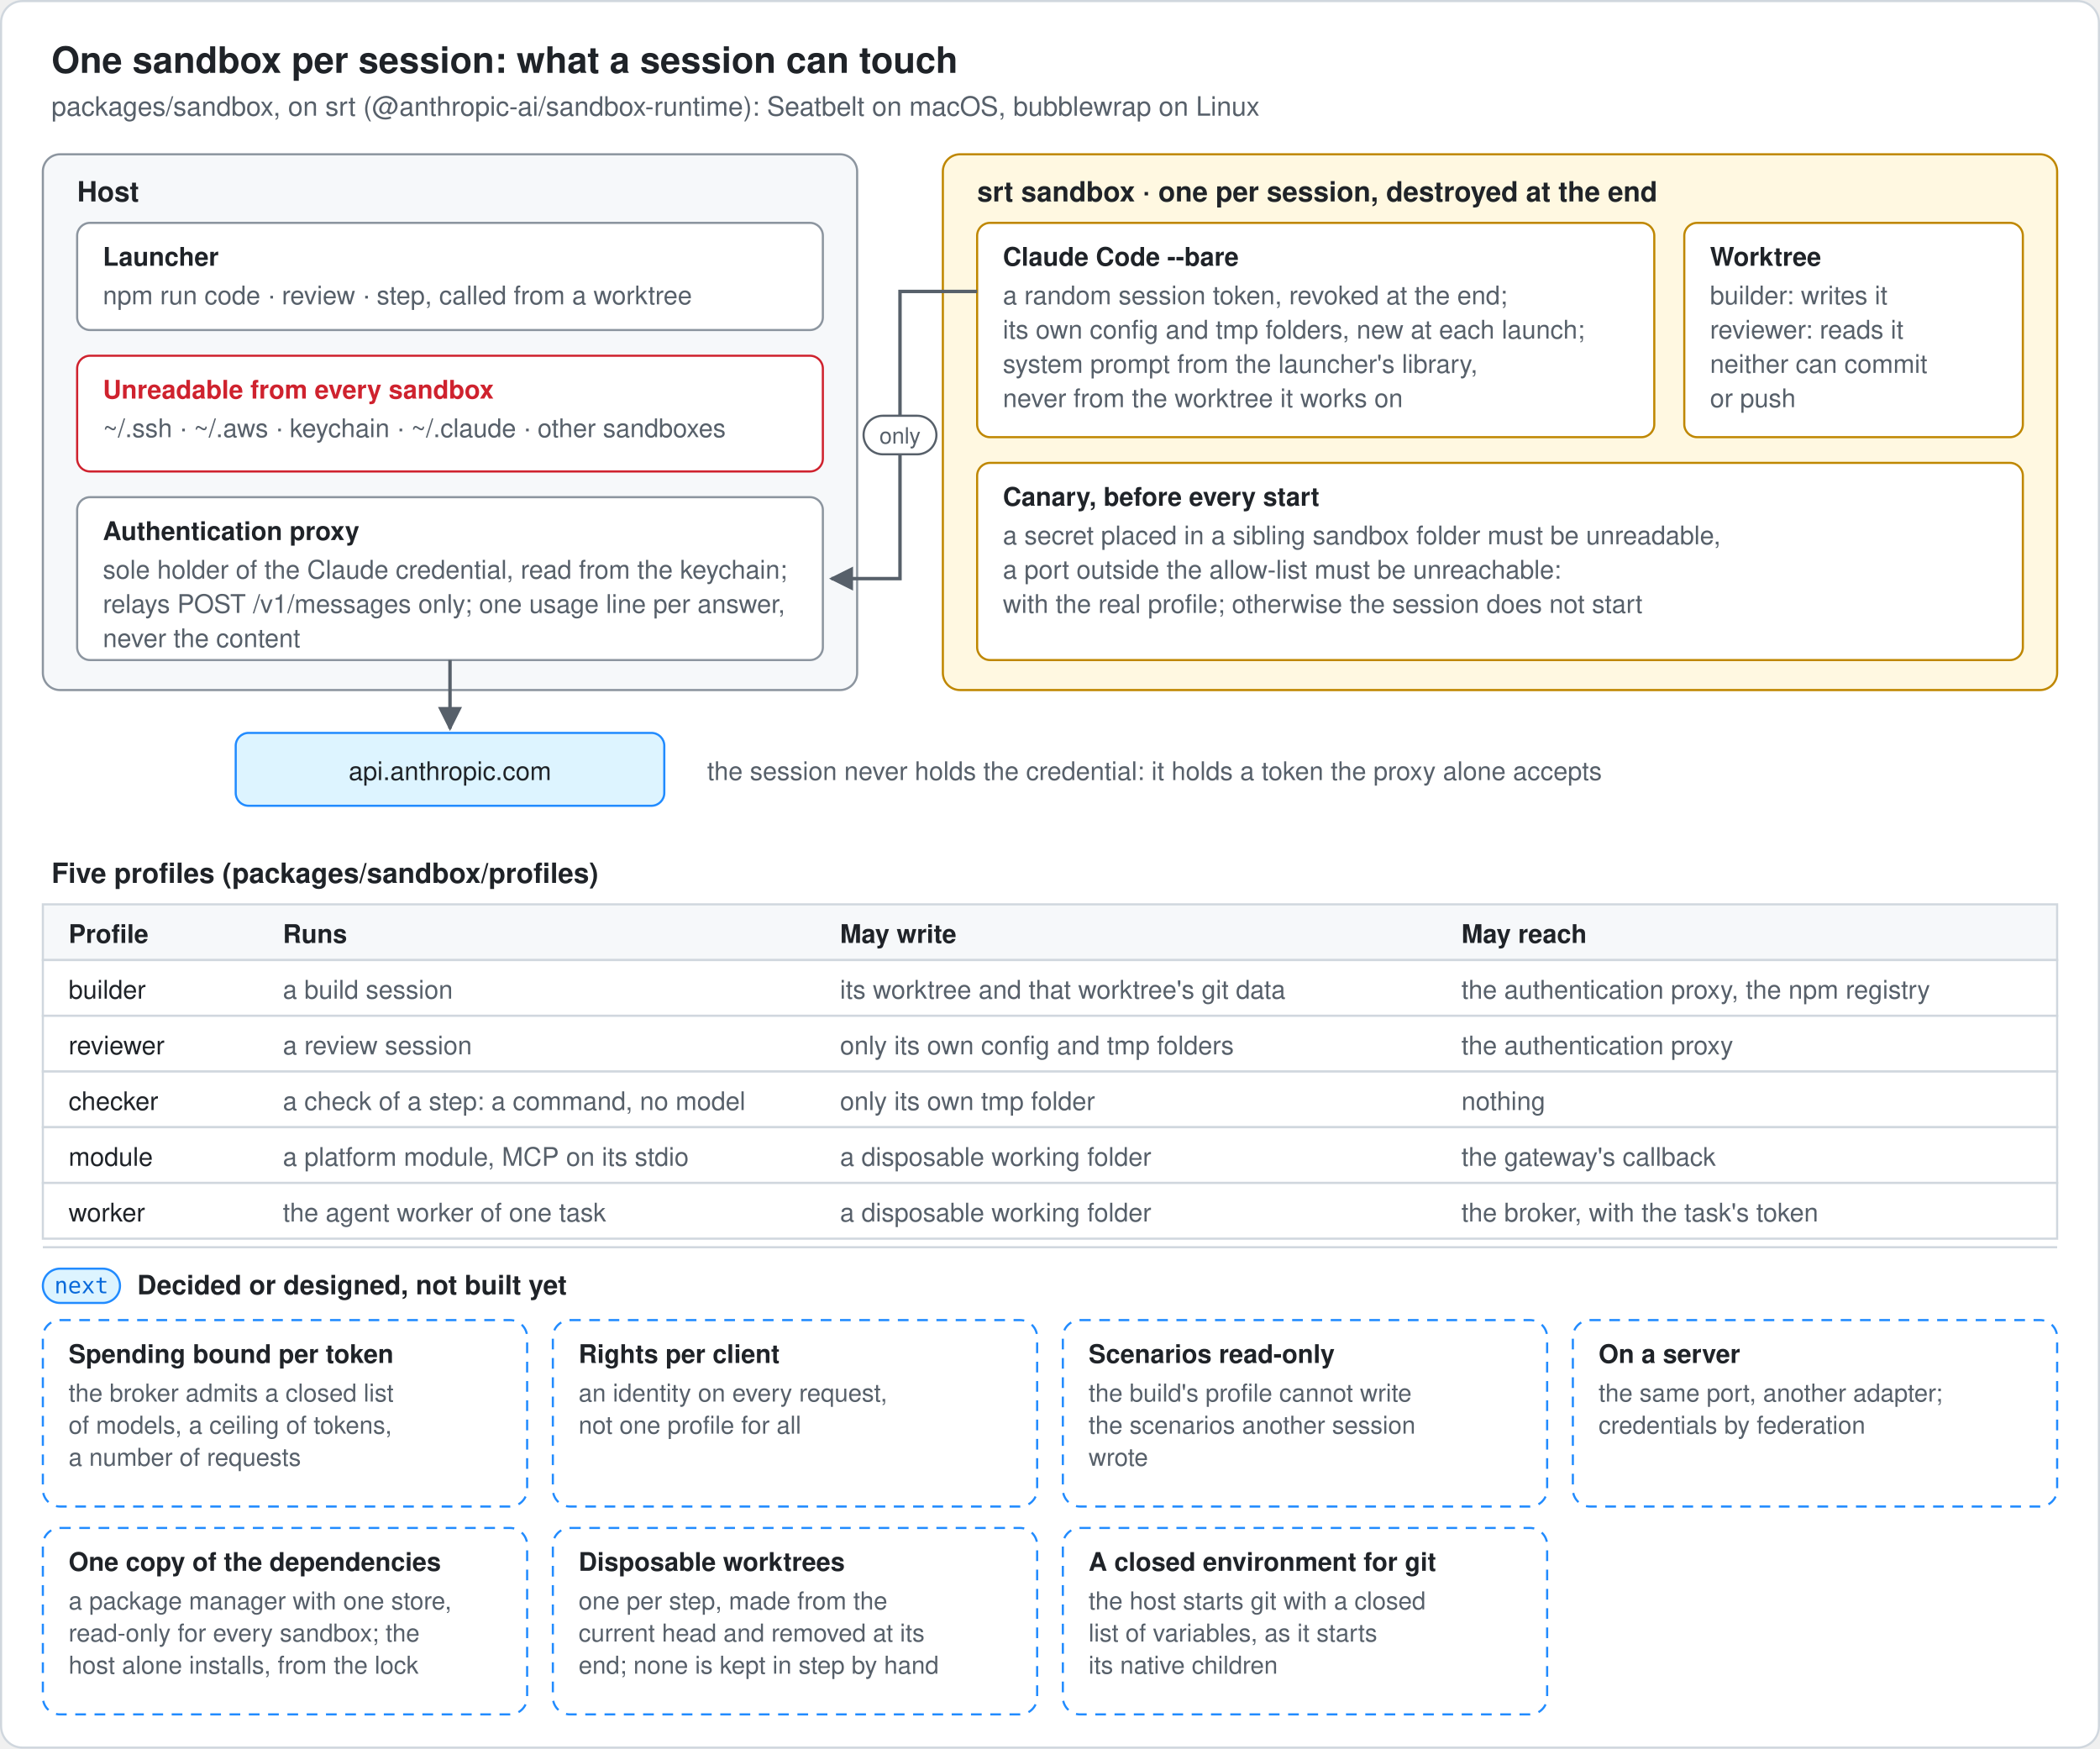
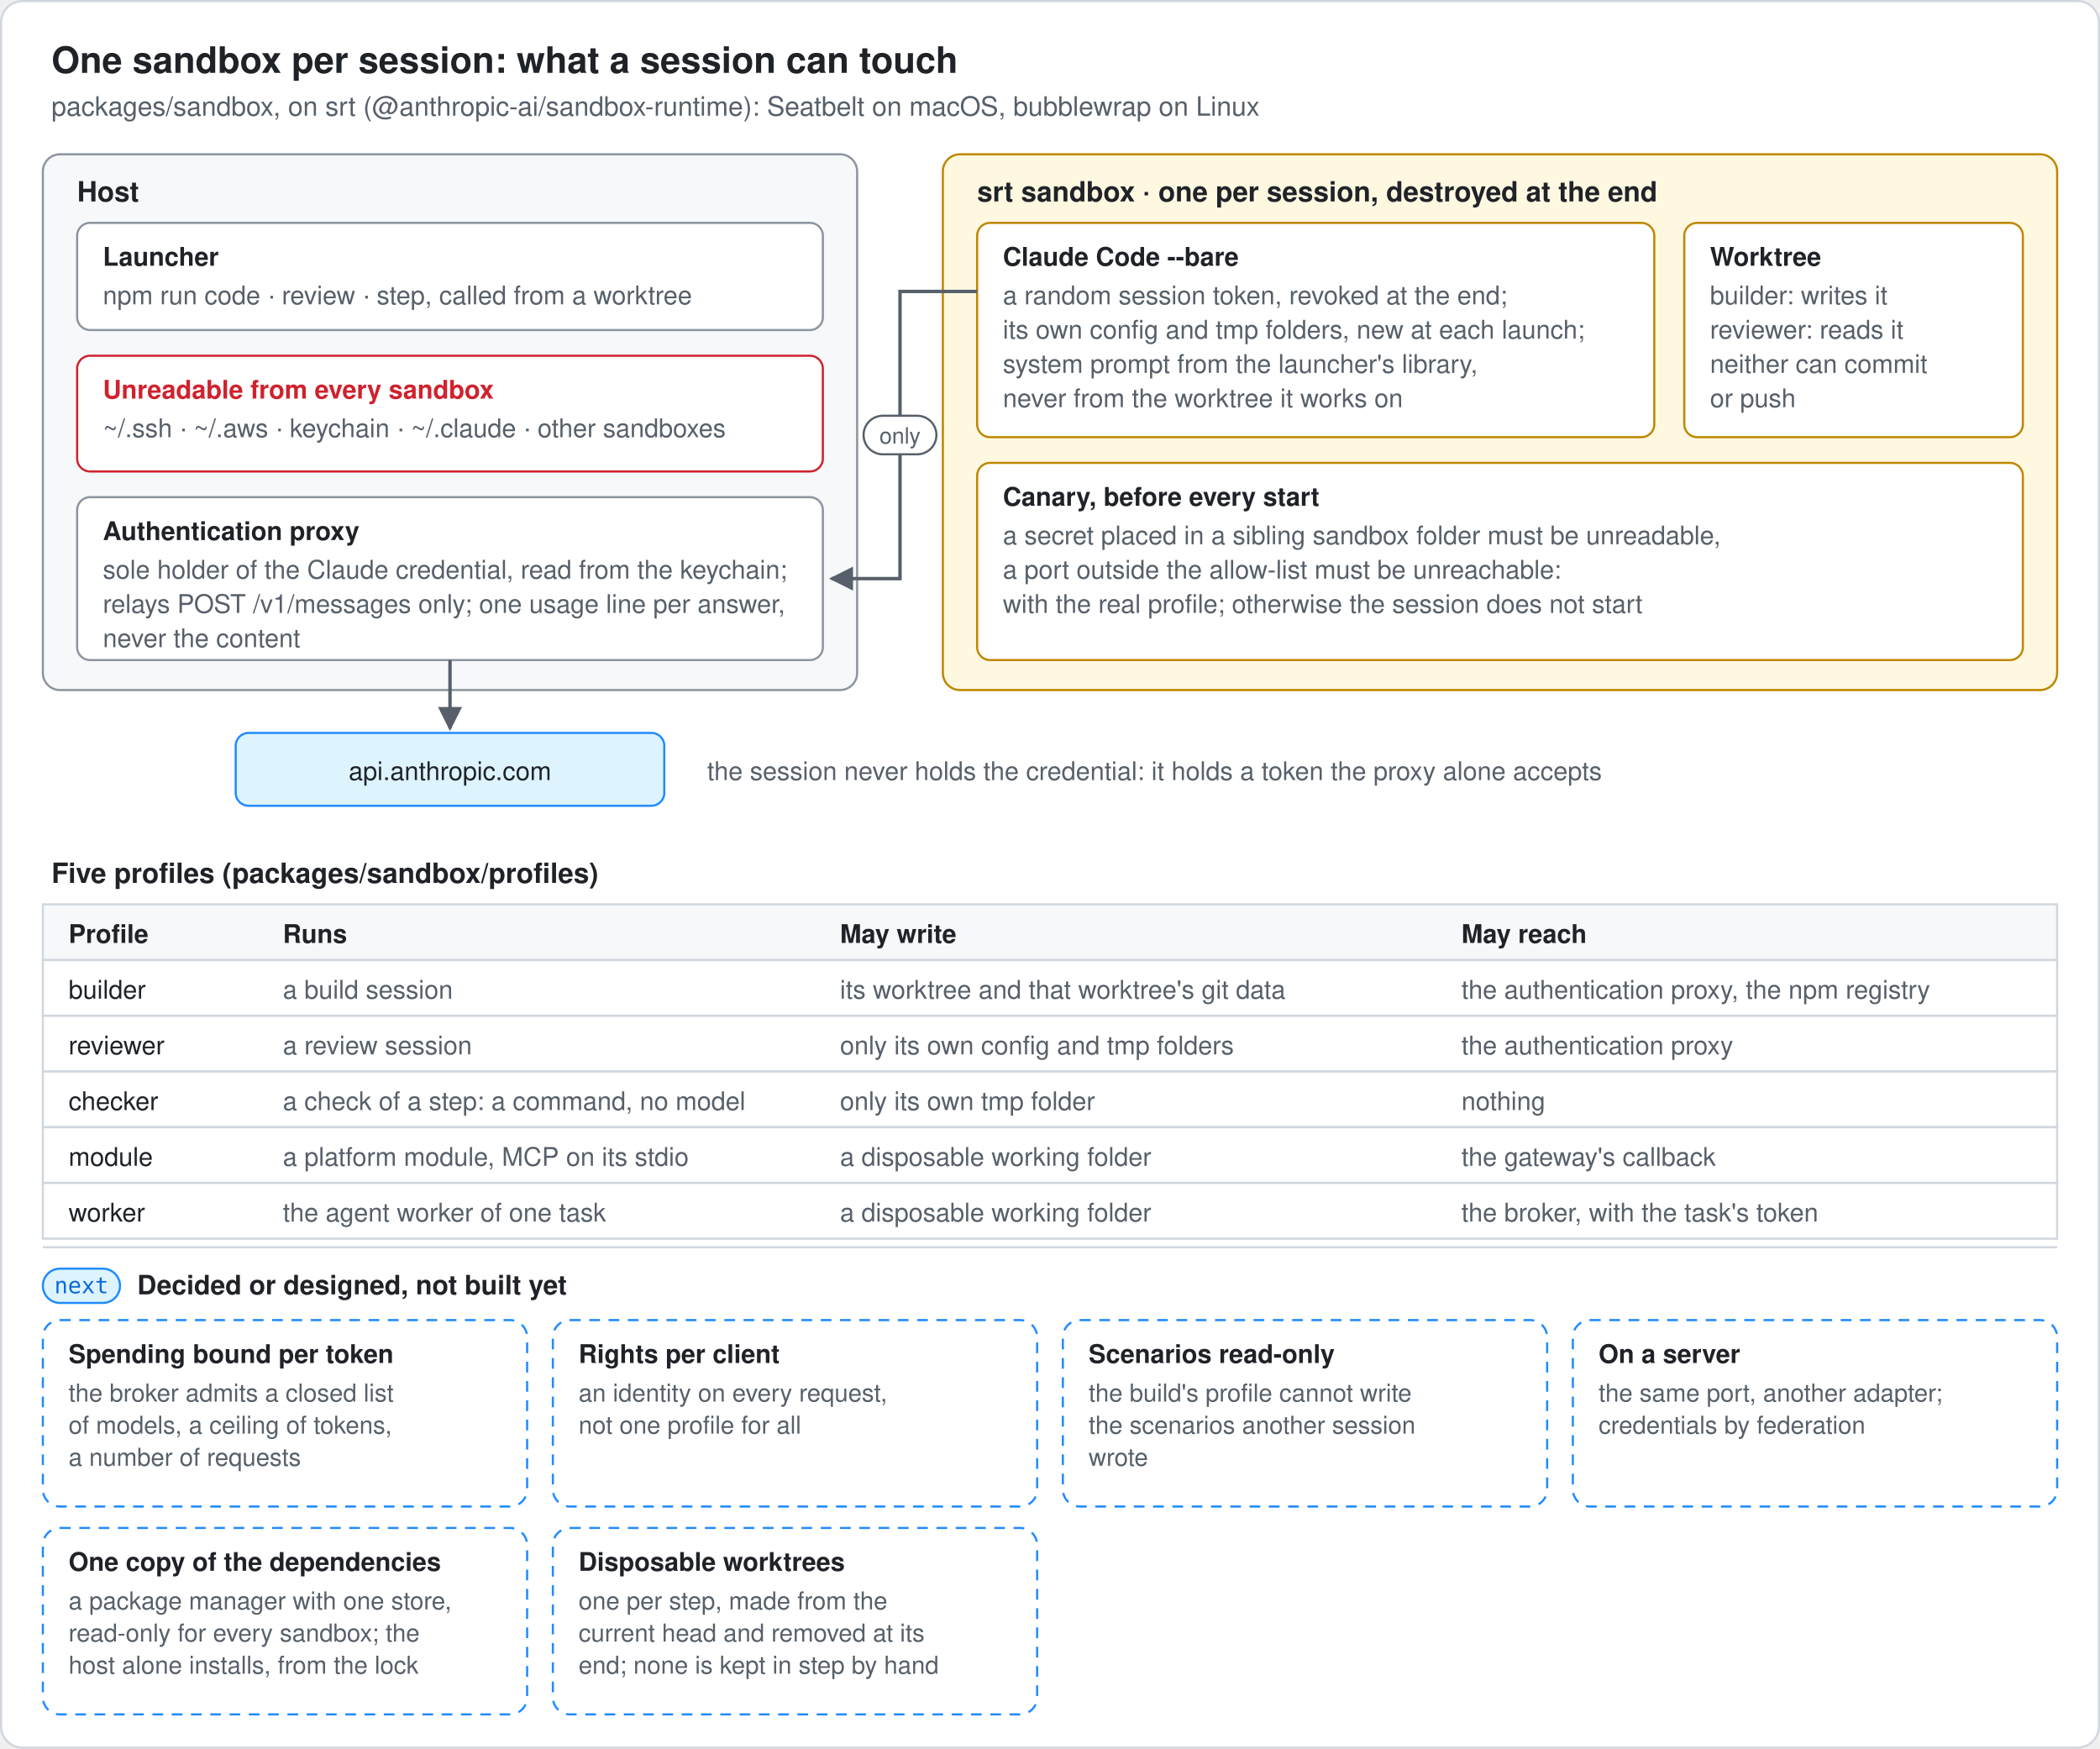
<svg xmlns="http://www.w3.org/2000/svg" viewBox="0 0 980 816" width="980" height="816" role="img" aria-labelledby="t d" font-family="-apple-system, 'Segoe UI', Helvetica, Arial, sans-serif">
  <defs>
    <marker id="a" viewBox="0 0 10 10" refX="9" refY="5" markerWidth="7" markerHeight="7" orient="auto-start-reverse">
      <path d="M0 0L10 5L0 10z" fill="#57606a" />
    </marker>
  </defs>
  <rect x="0.5" y="0.5" width="979" height="815" rx="10" fill="#ffffff" stroke="#d0d7de" />
  <text x="24" y="34" font-size="17" font-weight="600" fill="#1f2328">One sandbox per session: what a session can touch</text>
  <text x="24" y="54" font-size="12.5" fill="#57606a">packages/sandbox, on srt (@anthropic-ai/sandbox-runtime): Seatbelt on macOS, bubblewrap on Linux</text>
  <rect x="20" y="72" width="380" height="250" rx="8" fill="#f6f8fa" stroke="#8c959f" />
  <text x="36" y="94" font-size="13" font-weight="600" fill="#1f2328">Host</text>
  <g font-size="12">
    <rect x="36" y="104" width="348" height="50" rx="6" fill="#ffffff" stroke="#8c959f" />
    <text x="48" y="124" font-weight="600" fill="#1f2328">Launcher</text>
    <text x="48" y="142" fill="#57606a">npm run code · review · step, called from a worktree</text>
    <rect x="36" y="166" width="348" height="54" rx="6" fill="#ffffff" stroke="#cf222e" />
    <text x="48" y="186" font-weight="600" fill="#cf222e">Unreadable from every sandbox</text>
    <text x="48" y="204" fill="#57606a">~/.ssh · ~/.aws · keychain · ~/.claude · other sandboxes</text>
    <rect x="36" y="232" width="348" height="76" rx="6" fill="#ffffff" stroke="#8c959f" />
    <text x="48" y="252" font-weight="600" fill="#1f2328">Authentication proxy</text>
    <text x="48" y="270" fill="#57606a">sole holder of the Claude credential, read from the keychain;</text>
    <text x="48" y="286" fill="#57606a">relays POST /v1/messages only; one usage line per answer,</text>
    <text x="48" y="302" fill="#57606a">never the content</text>
  </g>
  <rect x="440" y="72" width="520" height="250" rx="8" fill="#fff8e1" stroke="#bf8700" />
  <text x="456" y="94" font-size="13" font-weight="600" fill="#1f2328">srt sandbox · one per session, destroyed at the end</text>
  <g font-size="12">
    <rect x="456" y="104" width="316" height="100" rx="6" fill="#ffffff" stroke="#bf8700" />
    <text x="468" y="124" font-weight="600" fill="#1f2328">Claude Code --bare</text>
    <text x="468" y="142" fill="#57606a">a random session token, revoked at the end;</text>
    <text x="468" y="158" fill="#57606a">its own config and tmp folders, new at each launch;</text>
    <text x="468" y="174" fill="#57606a">system prompt from the launcher's library,</text>
    <text x="468" y="190" fill="#57606a">never from the worktree it works on</text>
    <rect x="786" y="104" width="158" height="100" rx="6" fill="#ffffff" stroke="#bf8700" />
    <text x="798" y="124" font-weight="600" fill="#1f2328">Worktree</text>
    <text x="798" y="142" fill="#57606a">builder: writes it</text>
    <text x="798" y="158" fill="#57606a">reviewer: reads it</text>
    <text x="798" y="174" fill="#57606a">neither can commit</text>
    <text x="798" y="190" fill="#57606a">or push</text>
    <rect x="456" y="216" width="488" height="92" rx="6" fill="#ffffff" stroke="#bf8700" />
    <text x="468" y="236" font-weight="600" fill="#1f2328">Canary, before every start</text>
    <text x="468" y="254" fill="#57606a">a secret placed in a sibling sandbox folder must be unreadable,</text>
    <text x="468" y="270" fill="#57606a">a port outside the allow-list must be unreachable:</text>
    <text x="468" y="286" fill="#57606a">with the real profile; otherwise the session does not start</text>
  </g>
  <path d="M456 136H420V270H388" stroke="#57606a" stroke-width="1.6" fill="none" marker-end="url(#a)" />
  <rect x="403" y="194" width="34" height="18" rx="9" fill="#ffffff" stroke="#57606a" />
  <text x="420" y="207" text-anchor="middle" font-size="10.5" fill="#57606a">only</text>
  <rect x="110" y="342" width="200" height="34" rx="6" fill="#ddf4ff" stroke="#218bff" />
  <text x="210" y="364" text-anchor="middle" font-size="12" fill="#1f2328">api.anthropic.com</text>
  <path d="M210 308V340" stroke="#57606a" stroke-width="1.6" fill="none" marker-end="url(#a)" />
  <text x="330" y="364" font-size="12" fill="#57606a">the session never holds the credential: it holds a token the proxy alone accepts</text>
  <text x="24" y="412" font-size="13" font-weight="600" fill="#1f2328">Five profiles (packages/sandbox/profiles)</text>
  <g font-size="12">
    <rect x="20" y="422" width="940" height="26" fill="#f6f8fa" stroke="#d0d7de" />
    <rect x="20" y="448" width="940" height="26" fill="#ffffff" stroke="#d0d7de" />
    <rect x="20" y="474" width="940" height="26" fill="#ffffff" stroke="#d0d7de" />
    <rect x="20" y="500" width="940" height="26" fill="#ffffff" stroke="#d0d7de" />
    <rect x="20" y="526" width="940" height="26" fill="#ffffff" stroke="#d0d7de" />
    <rect x="20" y="552" width="940" height="26" fill="#ffffff" stroke="#d0d7de" />
    <g font-weight="600" fill="#1f2328">
      <text x="32" y="440">Profile</text>
      <text x="132" y="440">Runs</text>
      <text x="392" y="440">May write</text>
      <text x="682" y="440">May reach</text>
    </g>
    <g fill="#1f2328">
      <text x="32" y="466">builder</text>
      <text x="32" y="492">reviewer</text>
      <text x="32" y="518">checker</text>
      <text x="32" y="544">module</text>
      <text x="32" y="570">worker</text>
    </g>
    <g fill="#57606a">
      <text x="132" y="466">a build session</text>
      <text x="392" y="466">its worktree and that worktree's git data</text>
      <text x="682" y="466">the authentication proxy, the npm registry</text>
      <text x="132" y="492">a review session</text>
      <text x="392" y="492">only its own config and tmp folders</text>
      <text x="682" y="492">the authentication proxy</text>
      <text x="132" y="518">a check of a step: a command, no model</text>
      <text x="392" y="518">only its own tmp folder</text>
      <text x="682" y="518">nothing</text>
      <text x="132" y="544">a platform module, MCP on its stdio</text>
      <text x="392" y="544">a disposable working folder</text>
      <text x="682" y="544">the gateway's callback</text>
      <text x="132" y="570">the agent worker of one task</text>
      <text x="392" y="570">a disposable working folder</text>
      <text x="682" y="570">the broker, with the task's token</text>
    </g>
  </g>
  <path d="M20 582H960" stroke="#d0d7de" />
  <rect x="20" y="592" width="36" height="16" rx="8" fill="#ddf4ff" stroke="#218bff" />
  <text x="38" y="603.5" text-anchor="middle" font-family="ui-monospace, SFMono-Regular, Menlo, monospace" font-size="10.5" fill="#0969da">next</text>
  <text x="64" y="604" font-size="12.5" font-weight="600" fill="#1f2328">Decided or designed, not built yet</text>
  <rect x="20" y="616" width="226" height="87" rx="8" fill="#ffffff" stroke="#218bff" stroke-dasharray="5 4" />
  <text x="32" y="636" font-size="12" font-weight="600" fill="#1f2328">Spending bound per token</text>
  <text x="32" y="654" font-size="11.5" fill="#57606a">the broker admits a closed list</text>
  <text x="32" y="669" font-size="11.5" fill="#57606a">of models, a ceiling of tokens,</text>
  <text x="32" y="684" font-size="11.5" fill="#57606a">a number of requests</text>
  <rect x="258" y="616" width="226" height="87" rx="8" fill="#ffffff" stroke="#218bff" stroke-dasharray="5 4" />
  <text x="270" y="636" font-size="12" font-weight="600" fill="#1f2328">Rights per client</text>
  <text x="270" y="654" font-size="11.5" fill="#57606a">an identity on every request,</text>
  <text x="270" y="669" font-size="11.5" fill="#57606a">not one profile for all</text>
  <rect x="496" y="616" width="226" height="87" rx="8" fill="#ffffff" stroke="#218bff" stroke-dasharray="5 4" />
  <text x="508" y="636" font-size="12" font-weight="600" fill="#1f2328">Scenarios read-only</text>
  <text x="508" y="654" font-size="11.5" fill="#57606a">the build's profile cannot write</text>
  <text x="508" y="669" font-size="11.5" fill="#57606a">the scenarios another session</text>
  <text x="508" y="684" font-size="11.5" fill="#57606a">wrote</text>
  <rect x="734" y="616" width="226" height="87" rx="8" fill="#ffffff" stroke="#218bff" stroke-dasharray="5 4" />
  <text x="746" y="636" font-size="12" font-weight="600" fill="#1f2328">On a server</text>
  <text x="746" y="654" font-size="11.5" fill="#57606a">the same port, another adapter;</text>
  <text x="746" y="669" font-size="11.5" fill="#57606a">credentials by federation</text>
  <rect x="20" y="713" width="226" height="87" rx="8" fill="#ffffff" stroke="#218bff" stroke-dasharray="5 4" />
  <text x="32" y="733" font-size="12" font-weight="600" fill="#1f2328">One copy of the dependencies</text>
  <text x="32" y="751" font-size="11.5" fill="#57606a">a package manager with one store,</text>
  <text x="32" y="766" font-size="11.5" fill="#57606a">read-only for every sandbox; the</text>
  <text x="32" y="781" font-size="11.5" fill="#57606a">host alone installs, from the lock</text>
  <rect x="258" y="713" width="226" height="87" rx="8" fill="#ffffff" stroke="#218bff" stroke-dasharray="5 4" />
  <text x="270" y="733" font-size="12" font-weight="600" fill="#1f2328">Disposable worktrees</text>
  <text x="270" y="751" font-size="11.5" fill="#57606a">one per step, made from the</text>
  <text x="270" y="766" font-size="11.5" fill="#57606a">current head and removed at its</text>
  <text x="270" y="781" font-size="11.5" fill="#57606a">end; none is kept in step by hand</text>
-   <rect x="496" y="713" width="226" height="87" rx="8" fill="#ffffff" stroke="#218bff" stroke-dasharray="5 4" />
-   <text x="508" y="733" font-size="12" font-weight="600" fill="#1f2328">A closed environment for git</text>
-   <text x="508" y="751" font-size="11.5" fill="#57606a">the host starts git with a closed</text>
-   <text x="508" y="766" font-size="11.5" fill="#57606a">list of variables, as it starts</text>
-   <text x="508" y="781" font-size="11.5" fill="#57606a">its native children</text>
</svg>
